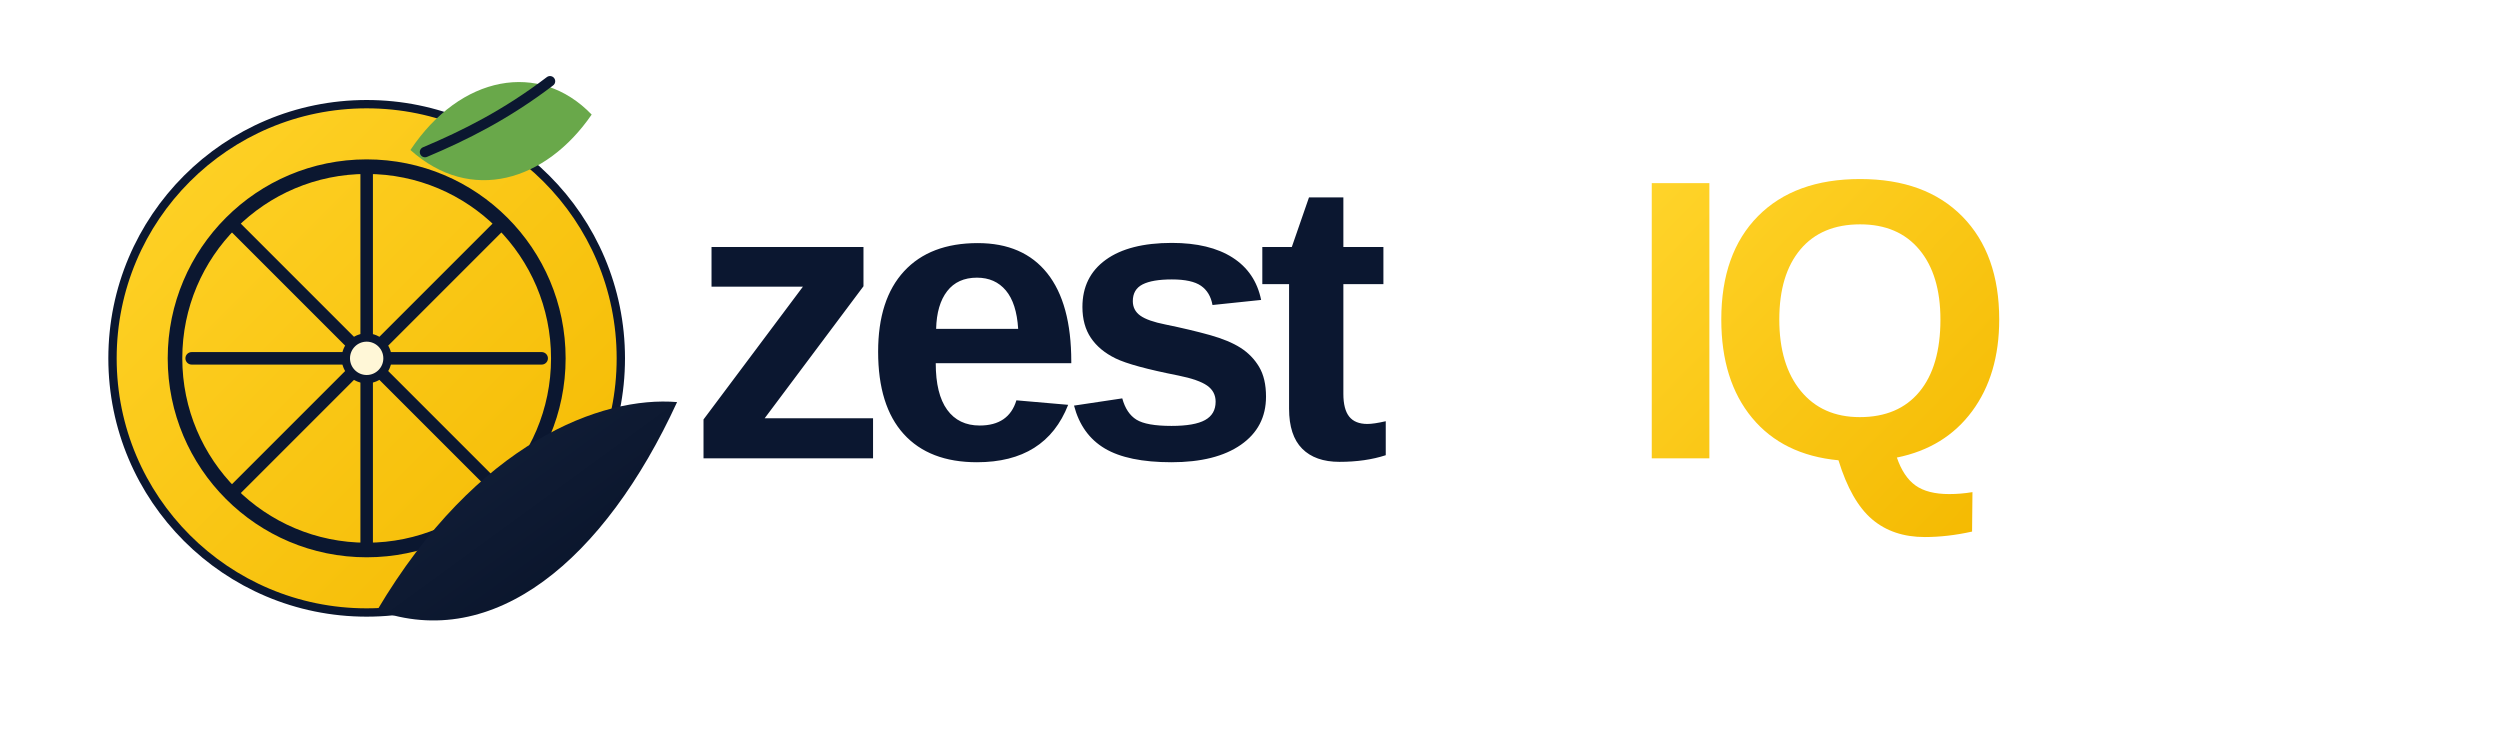
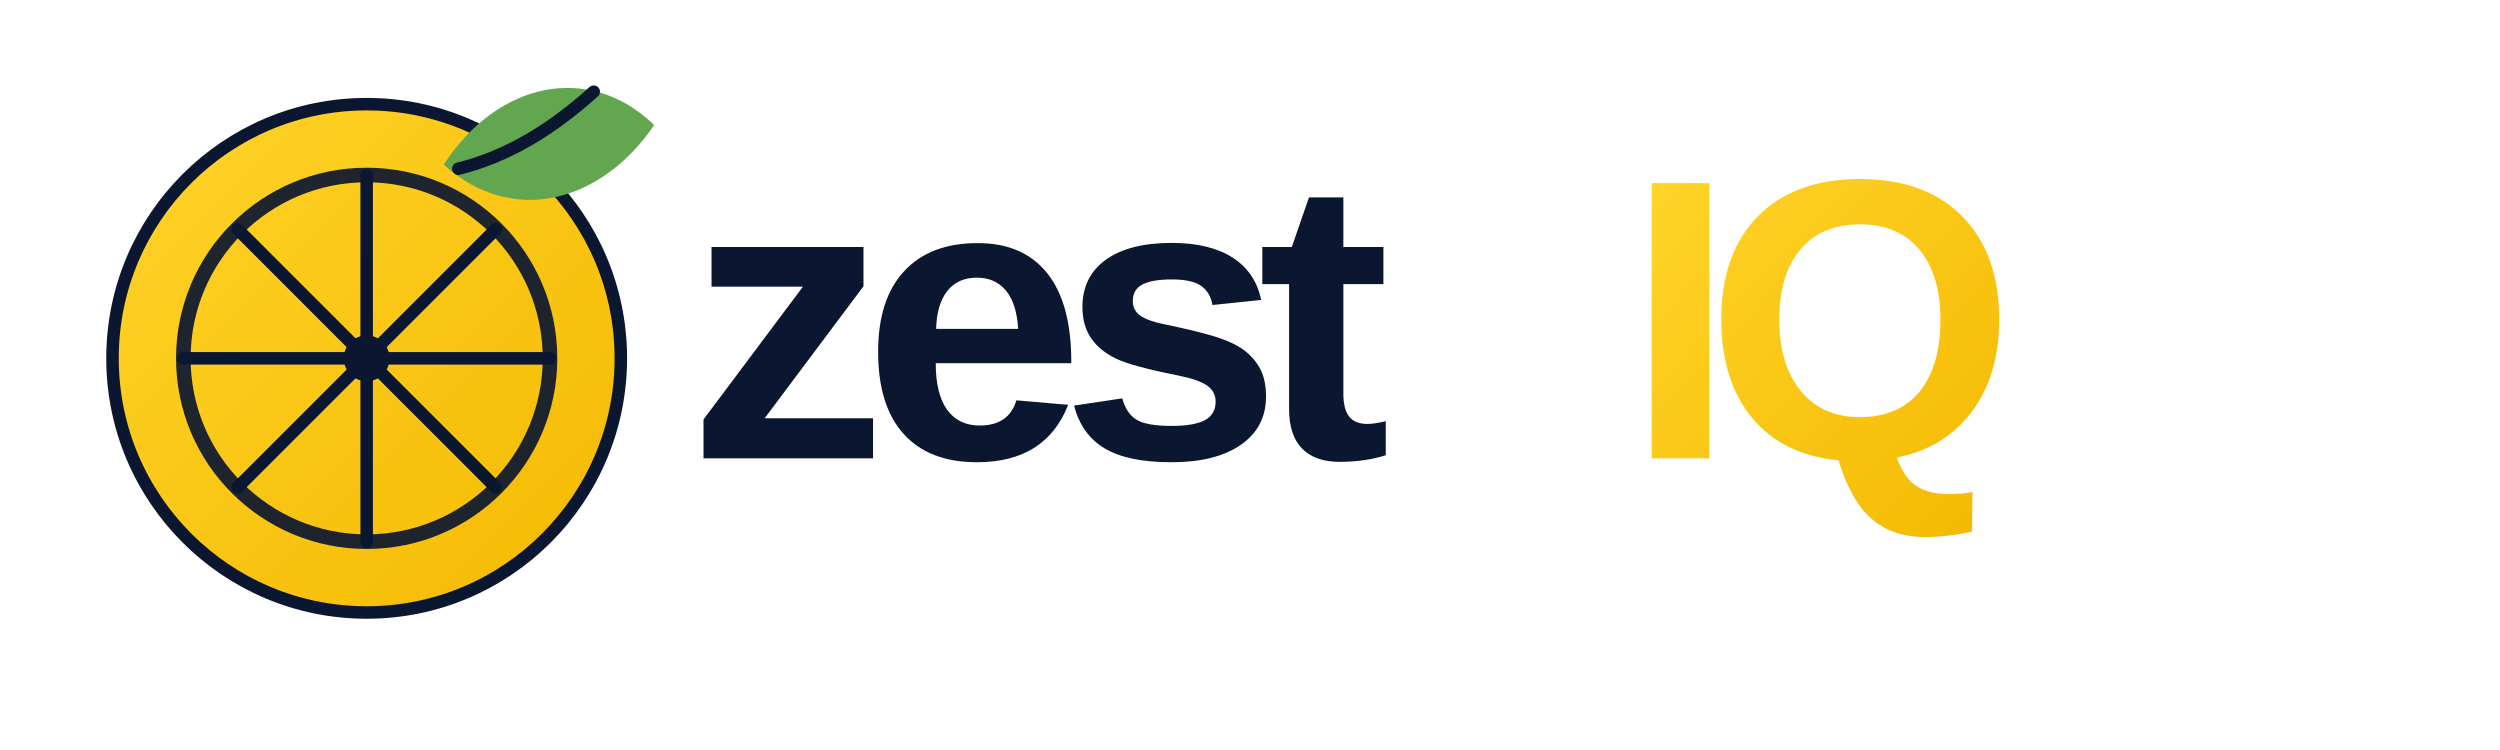
<svg xmlns="http://www.w3.org/2000/svg" viewBox="0 0 1200 360" role="img" aria-label="ZestIQ">
  <defs>
    <linearGradient id="yellow" x1="0" x2="1" y1="0" y2="1">
      <stop stop-color="#FFD42A" />
      <stop offset="1" stop-color="#F4B900" />
    </linearGradient>
    <linearGradient id="navy" x1="0" x2="1" y1="0" y2="1">
      <stop stop-color="#14223D" />
      <stop offset="1" stop-color="#071126" />
    </linearGradient>
  </defs>
  <g transform="translate(30 26)">
-     <circle cx="146" cy="146" r="122" fill="url(#yellow)" stroke="#0B1730" stroke-width="4" />
-     <circle cx="146" cy="146" r="92" fill="none" stroke="#0B1730" stroke-width="7" />
-     <path d="M146 54v184M62 146h168M82 82l128 128M210 82L82 210" stroke="#0B1730" stroke-width="6" stroke-linecap="round" />
-     <circle cx="146" cy="146" r="10" fill="#FFF7D7" stroke="#0B1730" stroke-width="4" />
-     <path d="M151 267c48-81 108-103 144-100-35 76-88 120-144 100Z" fill="url(#navy)" />
-     <path d="M167 46c24-36 62-43 87-17-22 32-58 43-87 17Z" fill="#69A84A" />
-     <path d="M174 47c19-8 39-18 60-34" fill="none" stroke="#0B1730" stroke-width="5" stroke-linecap="round" />
+     <circle cx="146" cy="146" r="122" fill="url(#yellow)" stroke="#0B1730" stroke-width="6" />
+     <circle cx="146" cy="146" r="88" fill="none" stroke="#0B1730" stroke-width="7" opacity=".92" />
+     <path d="M146 58v176M58 146h176M84 84l124 124M208 84L84 208" stroke="#0B1730" stroke-width="6" stroke-linecap="round" />
+     <circle cx="146" cy="146" r="11" fill="#0B1730" />
+     <path d="M183 53c26-40 70-49 101-19-25 37-68 49-101 19Z" fill="#62A650" />
+     <path d="M190 55c24-6 45-19 65-37" fill="none" stroke="#0B1730" stroke-width="6" stroke-linecap="round" />
  </g>
  <text x="330" y="220" fill="#0B1730" font-family="Arial Rounded MT Bold, Arial, Helvetica, sans-serif" font-size="192" font-weight="900" letter-spacing="-12">zest</text>
  <text x="780" y="220" fill="url(#yellow)" font-family="Arial Rounded MT Bold, Arial, Helvetica, sans-serif" font-size="192" font-weight="900" letter-spacing="-15">IQ</text>
</svg>
